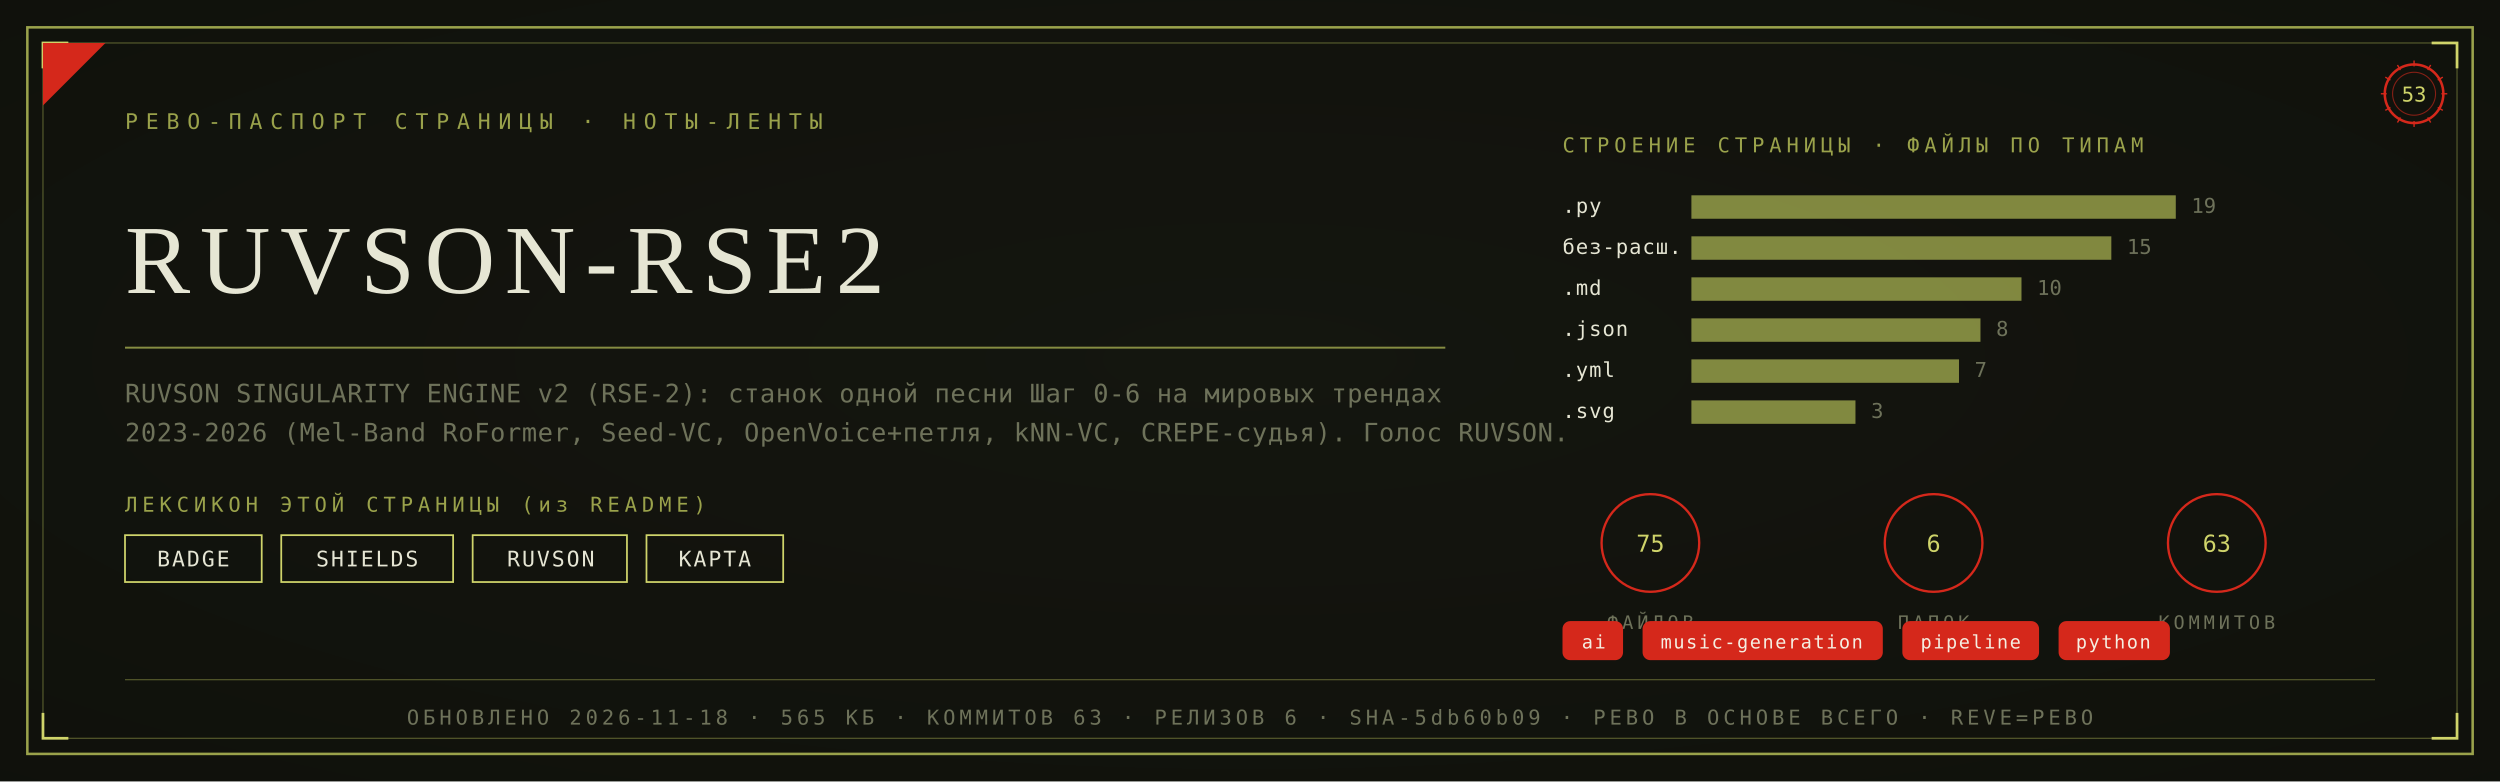
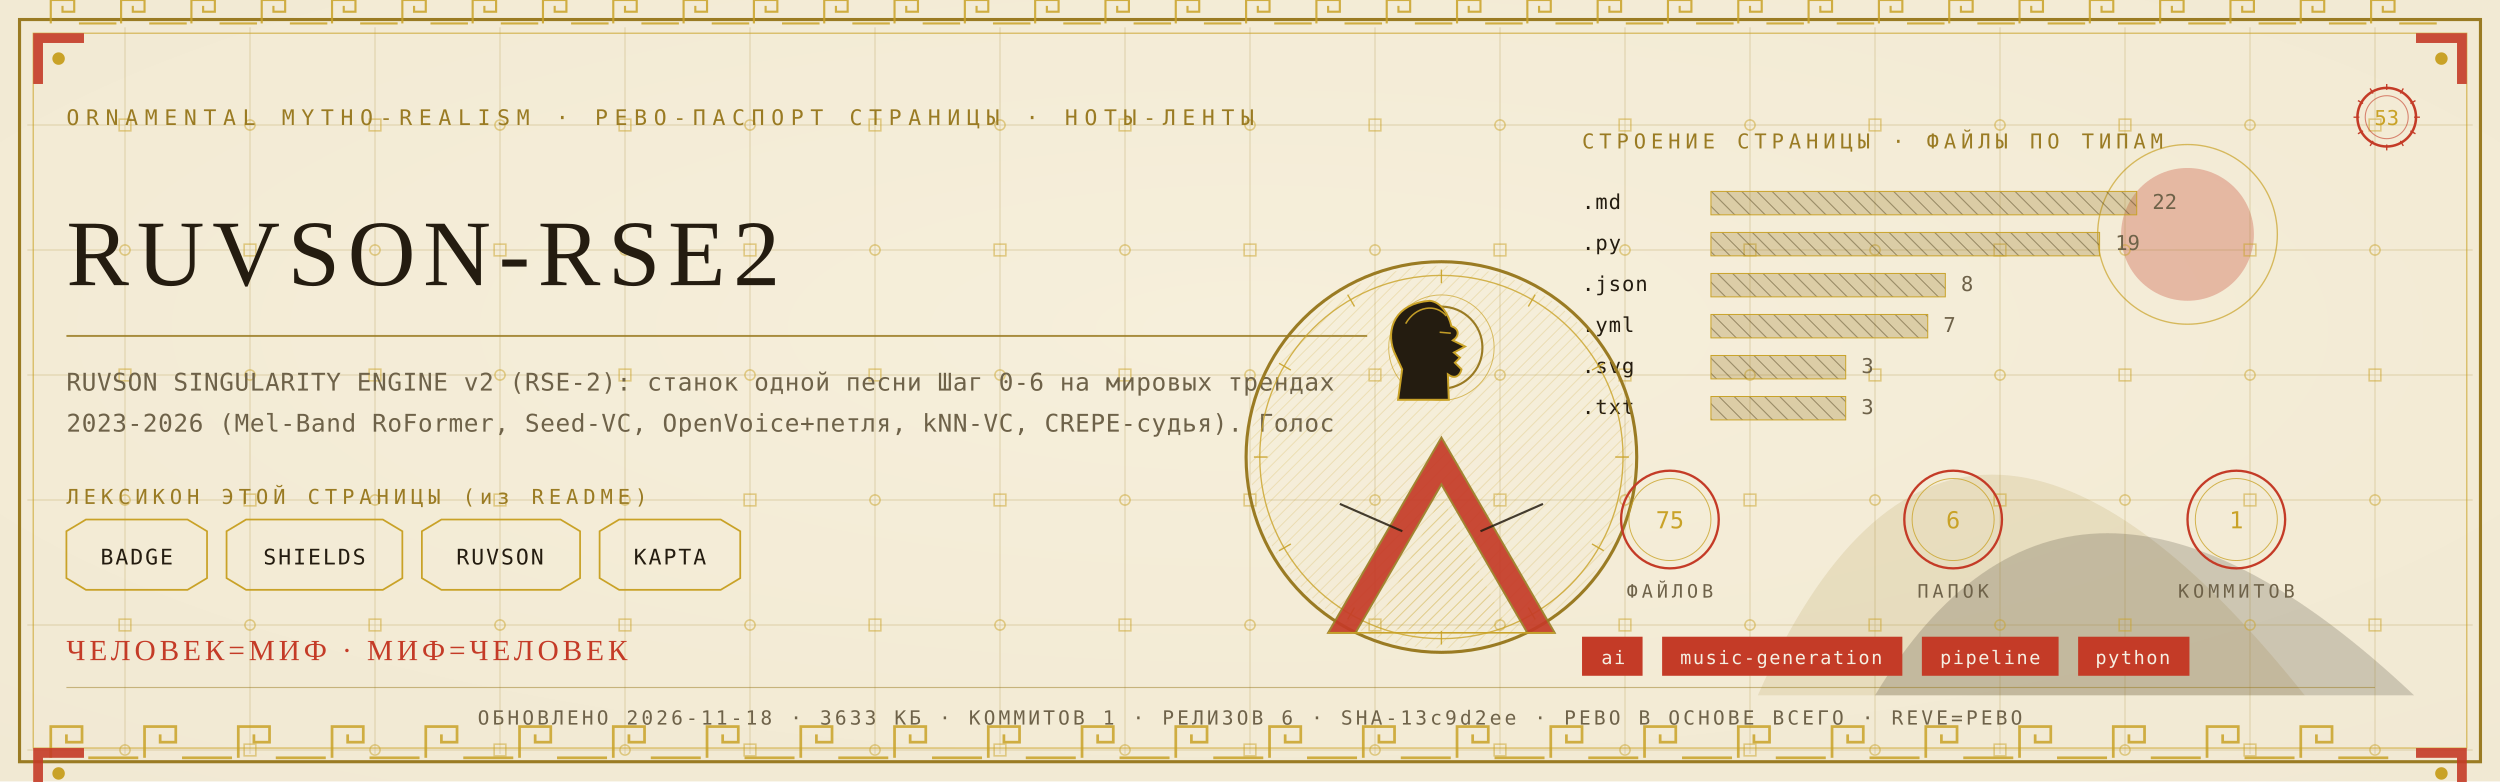
<svg xmlns="http://www.w3.org/2000/svg" viewBox="0 0 1280 400" width="1280" height="400">
  <defs>
-     <radialGradient id="rp53" cx="0.5" cy="0.46" r="1.05">
-       <stop offset="0" stop-color="#15170F" />
-       <stop offset="1" stop-color="#0D0E0A" />
+     <radialGradient id="rp53" cx="0.5" cy="0.42" r="1.1">
+       <stop offset="0" stop-color="#F6EFDC" />
+       <stop offset="1" stop-color="#EFE6CF" />
    </radialGradient>
+     <pattern id="hatchm" width="4.2" height="4.2" patternUnits="userSpaceOnUse" patternTransform="rotate(45)">
+       <rect width="4.2" height="4.2" fill="none" />
+       <line x1="0" y1="0" x2="0" y2="4.2" stroke="#C9A227" stroke-width="0.5" />
+     </pattern>
+     <pattern id="hatchv" width="5.5" height="5.5" patternUnits="userSpaceOnUse" patternTransform="rotate(-45)">
+       <rect width="5.5" height="5.5" fill="none" />
+       <line x1="0" y1="0" x2="0" y2="5.5" stroke="#241C10" stroke-width="0.5" />
+     </pattern>
  </defs>
-   <rect width="1280" height="400" fill="#0D0E0A" />
-   <rect width="1280" height="400" fill="url(#rp53)" opacity="0.92" />
-   <rect x="14" y="14" width="1252" height="372" fill="none" stroke="#9AA24B" stroke-width="1.3" />
-   <rect x="22" y="22" width="1236" height="356" fill="none" stroke="#9AA24B" stroke-width="0.55" opacity="0.55" />
-   <path d="M 22 35 L 22 22 L 35 22" fill="none" stroke="#CFD46A" stroke-width="1.4" />
-   <path d="M 1258 35 L 1258 22 L 1245 22" fill="none" stroke="#CFD46A" stroke-width="1.4" />
-   <path d="M 22 365 L 22 378 L 35 378" fill="none" stroke="#CFD46A" stroke-width="1.4" />
-   <path d="M 1258 365 L 1258 378 L 1245 378" fill="none" stroke="#CFD46A" stroke-width="1.4" />
-   <path d="M 22 54 L 22 22 L 54 22 Z" fill="#D5281B" />
-   <text x="64" y="66" font-family="'Cascadia Mono', ui-monospace, Consolas, monospace" font-size="11" fill="#9AA24B" letter-spacing="4">РЕВО-ПАСПОРТ СТРАНИЦЫ · НОТЫ-ЛЕНТЫ</text>
-   <g transform="translate(1236,48)">
-     <circle r="15" fill="none" stroke="#D5281B" stroke-width="1.3" />
-     <circle r="11" fill="none" stroke="#D5281B" stroke-width="0.55" opacity="0.6" />
-     <text y="4" text-anchor="middle" font-family="'Cascadia Mono', ui-monospace, Consolas, monospace" font-size="10.5" fill="#CFD46A">53</text>
-     <g stroke="#D5281B" stroke-width="0.7">
+   <rect width="1280" height="400" fill="#EFE6CF" />
+   <rect width="1280" height="400" fill="url(#rp53)" opacity="0.94" />
+   <path d="M 900 356 Q 1000 130 1180 356 Z" fill="#9A7B23" opacity="0.14" />
+   <path d="M 960 356 Q 1060 190 1236 356 Z" fill="#241C10" opacity="0.18" />
+   <circle cx="1120" cy="120" r="34" fill="#C43B27" opacity="0.30" />
+   <circle cx="1120" cy="120" r="46" fill="none" stroke="#C9A227" stroke-width="0.7" opacity="0.7" />
+   <g stroke="#9A7B23" stroke-width="0.45" opacity="0.30">
+     <line x1="64" y1="14" x2="64" y2="386" />
+     <line x1="128" y1="14" x2="128" y2="386" />
+     <line x1="192" y1="14" x2="192" y2="386" />
+     <line x1="256" y1="14" x2="256" y2="386" />
+     <line x1="320" y1="14" x2="320" y2="386" />
+     <line x1="384" y1="14" x2="384" y2="386" />
+     <line x1="448" y1="14" x2="448" y2="386" />
+     <line x1="512" y1="14" x2="512" y2="386" />
+     <line x1="576" y1="14" x2="576" y2="386" />
+     <line x1="640" y1="14" x2="640" y2="386" />
+     <line x1="704" y1="14" x2="704" y2="386" />
+     <line x1="768" y1="14" x2="768" y2="386" />
+     <line x1="832" y1="14" x2="832" y2="386" />
+     <line x1="896" y1="14" x2="896" y2="386" />
+     <line x1="960" y1="14" x2="960" y2="386" />
+     <line x1="1024" y1="14" x2="1024" y2="386" />
+     <line x1="1088" y1="14" x2="1088" y2="386" />
+     <line x1="1152" y1="14" x2="1152" y2="386" />
+     <line x1="1216" y1="14" x2="1216" y2="386" />
+     <line x1="14" y1="64" x2="1266" y2="64" />
+     <line x1="14" y1="128" x2="1266" y2="128" />
+     <line x1="14" y1="192" x2="1266" y2="192" />
+     <line x1="14" y1="256" x2="1266" y2="256" />
+     <line x1="14" y1="320" x2="1266" y2="320" />
+     <line x1="14" y1="384" x2="1266" y2="384" />
+   </g>
+   <g fill="none" stroke="#C9A227" stroke-width="0.8" opacity="0.5">
+     <rect x="61" y="61" width="6" height="6" />
+     <circle cx="64" cy="128" r="2.6" />
+     <rect x="61" y="189" width="6" height="6" />
+     <circle cx="64" cy="256" r="2.6" />
+     <rect x="61" y="317" width="6" height="6" />
+     <circle cx="64" cy="384" r="2.6" />
+     <circle cx="128" cy="64" r="2.6" />
+     <rect x="125" y="125" width="6" height="6" />
+     <circle cx="128" cy="192" r="2.6" />
+     <rect x="125" y="253" width="6" height="6" />
+     <circle cx="128" cy="320" r="2.6" />
+     <rect x="125" y="381" width="6" height="6" />
+     <rect x="189" y="61" width="6" height="6" />
+     <circle cx="192" cy="128" r="2.6" />
+     <rect x="189" y="189" width="6" height="6" />
+     <circle cx="192" cy="256" r="2.6" />
+     <rect x="189" y="317" width="6" height="6" />
+     <circle cx="192" cy="384" r="2.6" />
+     <circle cx="256" cy="64" r="2.6" />
+     <rect x="253" y="125" width="6" height="6" />
+     <circle cx="256" cy="192" r="2.6" />
+     <rect x="253" y="253" width="6" height="6" />
+     <circle cx="256" cy="320" r="2.6" />
+     <rect x="253" y="381" width="6" height="6" />
+     <rect x="317" y="61" width="6" height="6" />
+     <circle cx="320" cy="128" r="2.6" />
+     <rect x="317" y="189" width="6" height="6" />
+     <circle cx="320" cy="256" r="2.6" />
+     <rect x="317" y="317" width="6" height="6" />
+     <circle cx="320" cy="384" r="2.6" />
+     <circle cx="384" cy="64" r="2.6" />
+     <rect x="381" y="125" width="6" height="6" />
+     <circle cx="384" cy="192" r="2.6" />
+     <rect x="381" y="253" width="6" height="6" />
+     <circle cx="384" cy="320" r="2.6" />
+     <rect x="381" y="381" width="6" height="6" />
+     <rect x="445" y="61" width="6" height="6" />
+     <circle cx="448" cy="128" r="2.6" />
+     <rect x="445" y="189" width="6" height="6" />
+     <circle cx="448" cy="256" r="2.6" />
+     <rect x="445" y="317" width="6" height="6" />
+     <circle cx="448" cy="384" r="2.6" />
+     <circle cx="512" cy="64" r="2.6" />
+     <rect x="509" y="125" width="6" height="6" />
+     <circle cx="512" cy="192" r="2.6" />
+     <rect x="509" y="253" width="6" height="6" />
+     <circle cx="512" cy="320" r="2.6" />
+     <rect x="509" y="381" width="6" height="6" />
+     <rect x="573" y="61" width="6" height="6" />
+     <circle cx="576" cy="128" r="2.6" />
+     <rect x="573" y="189" width="6" height="6" />
+     <circle cx="576" cy="256" r="2.6" />
+     <rect x="573" y="317" width="6" height="6" />
+     <circle cx="576" cy="384" r="2.6" />
+     <circle cx="640" cy="64" r="2.6" />
+     <rect x="637" y="125" width="6" height="6" />
+     <circle cx="640" cy="192" r="2.6" />
+     <rect x="637" y="253" width="6" height="6" />
+     <circle cx="640" cy="320" r="2.6" />
+     <rect x="637" y="381" width="6" height="6" />
+     <rect x="701" y="61" width="6" height="6" />
+     <circle cx="704" cy="128" r="2.6" />
+     <rect x="701" y="189" width="6" height="6" />
+     <circle cx="704" cy="256" r="2.6" />
+     <rect x="701" y="317" width="6" height="6" />
+     <circle cx="704" cy="384" r="2.6" />
+     <circle cx="768" cy="64" r="2.6" />
+     <rect x="765" y="125" width="6" height="6" />
+     <circle cx="768" cy="192" r="2.6" />
+     <rect x="765" y="253" width="6" height="6" />
+     <circle cx="768" cy="320" r="2.6" />
+     <rect x="765" y="381" width="6" height="6" />
+     <rect x="829" y="61" width="6" height="6" />
+     <circle cx="832" cy="128" r="2.6" />
+     <rect x="829" y="189" width="6" height="6" />
+     <circle cx="832" cy="256" r="2.6" />
+     <rect x="829" y="317" width="6" height="6" />
+     <circle cx="832" cy="384" r="2.6" />
+     <circle cx="896" cy="64" r="2.6" />
+     <rect x="893" y="125" width="6" height="6" />
+     <circle cx="896" cy="192" r="2.6" />
+     <rect x="893" y="253" width="6" height="6" />
+     <circle cx="896" cy="320" r="2.6" />
+     <rect x="893" y="381" width="6" height="6" />
+     <rect x="957" y="61" width="6" height="6" />
+     <circle cx="960" cy="128" r="2.6" />
+     <rect x="957" y="189" width="6" height="6" />
+     <circle cx="960" cy="256" r="2.6" />
+     <rect x="957" y="317" width="6" height="6" />
+     <circle cx="960" cy="384" r="2.6" />
+     <circle cx="1024" cy="64" r="2.6" />
+     <rect x="1021" y="125" width="6" height="6" />
+     <circle cx="1024" cy="192" r="2.6" />
+     <rect x="1021" y="253" width="6" height="6" />
+     <circle cx="1024" cy="320" r="2.6" />
+     <rect x="1021" y="381" width="6" height="6" />
+     <rect x="1085" y="61" width="6" height="6" />
+     <circle cx="1088" cy="128" r="2.6" />
+     <rect x="1085" y="189" width="6" height="6" />
+     <circle cx="1088" cy="256" r="2.6" />
+     <rect x="1085" y="317" width="6" height="6" />
+     <circle cx="1088" cy="384" r="2.6" />
+     <circle cx="1152" cy="64" r="2.6" />
+     <rect x="1149" y="125" width="6" height="6" />
+     <circle cx="1152" cy="192" r="2.6" />
+     <rect x="1149" y="253" width="6" height="6" />
+     <circle cx="1152" cy="320" r="2.6" />
+     <rect x="1149" y="381" width="6" height="6" />
+     <rect x="1213" y="61" width="6" height="6" />
+     <circle cx="1216" cy="128" r="2.6" />
+     <rect x="1213" y="189" width="6" height="6" />
+     <circle cx="1216" cy="256" r="2.6" />
+     <rect x="1213" y="317" width="6" height="6" />
+     <circle cx="1216" cy="384" r="2.6" />
+   </g>
+   <rect x="10" y="10" width="1260" height="380" fill="none" stroke="#9A7B23" stroke-width="1.6" />
+   <rect x="17" y="17" width="1246" height="366" fill="none" stroke="#C9A227" stroke-width="0.6" opacity="0.75" />
+   <g fill="none" stroke="#C9A227" stroke-width="1.4" opacity="0.85">
+     <path d="M 26 388 L 26 372 L 42 372 L 42 380.0 L 34.0 380.0 L 34.0 376.0" />
+     <line x1="45.2" y1="388" x2="70.8" y2="388" />
+     <path d="M 74 388 L 74 372 L 90 372 L 90 380.0 L 82.0 380.0 L 82.0 376.0" />
+     <line x1="93.2" y1="388" x2="118.8" y2="388" />
+     <path d="M 122 388 L 122 372 L 138 372 L 138 380.0 L 130.0 380.0 L 130.0 376.0" />
+     <line x1="141.2" y1="388" x2="166.8" y2="388" />
+     <path d="M 170 388 L 170 372 L 186 372 L 186 380.0 L 178.0 380.0 L 178.0 376.0" />
+     <line x1="189.2" y1="388" x2="214.8" y2="388" />
+     <path d="M 218 388 L 218 372 L 234 372 L 234 380.0 L 226.0 380.0 L 226.0 376.0" />
+     <line x1="237.2" y1="388" x2="262.8" y2="388" />
+     <path d="M 266 388 L 266 372 L 282 372 L 282 380.0 L 274.0 380.0 L 274.0 376.0" />
+     <line x1="285.2" y1="388" x2="310.8" y2="388" />
+     <path d="M 314 388 L 314 372 L 330 372 L 330 380.0 L 322.0 380.0 L 322.0 376.0" />
+     <line x1="333.2" y1="388" x2="358.8" y2="388" />
+     <path d="M 362 388 L 362 372 L 378 372 L 378 380.0 L 370.0 380.0 L 370.0 376.0" />
+     <line x1="381.2" y1="388" x2="406.8" y2="388" />
+     <path d="M 410 388 L 410 372 L 426 372 L 426 380.0 L 418.0 380.0 L 418.0 376.0" />
+     <line x1="429.2" y1="388" x2="454.8" y2="388" />
+     <path d="M 458 388 L 458 372 L 474 372 L 474 380.0 L 466.0 380.0 L 466.0 376.0" />
+     <line x1="477.2" y1="388" x2="502.8" y2="388" />
+     <path d="M 506 388 L 506 372 L 522 372 L 522 380.0 L 514.0 380.0 L 514.0 376.0" />
+     <line x1="525.2" y1="388" x2="550.8" y2="388" />
+     <path d="M 554 388 L 554 372 L 570 372 L 570 380.0 L 562.0 380.0 L 562.0 376.0" />
+     <line x1="573.2" y1="388" x2="598.8" y2="388" />
+     <path d="M 602 388 L 602 372 L 618 372 L 618 380.0 L 610.0 380.0 L 610.0 376.0" />
+     <line x1="621.2" y1="388" x2="646.8" y2="388" />
+     <path d="M 650 388 L 650 372 L 666 372 L 666 380.0 L 658.0 380.0 L 658.0 376.0" />
+     <line x1="669.2" y1="388" x2="694.8" y2="388" />
+     <path d="M 698 388 L 698 372 L 714 372 L 714 380.0 L 706.0 380.0 L 706.0 376.0" />
+     <line x1="717.2" y1="388" x2="742.8" y2="388" />
+     <path d="M 746 388 L 746 372 L 762 372 L 762 380.0 L 754.0 380.0 L 754.0 376.0" />
+     <line x1="765.2" y1="388" x2="790.8" y2="388" />
+     <path d="M 794 388 L 794 372 L 810 372 L 810 380.0 L 802.0 380.0 L 802.0 376.0" />
+     <line x1="813.2" y1="388" x2="838.8" y2="388" />
+     <path d="M 842 388 L 842 372 L 858 372 L 858 380.0 L 850.0 380.0 L 850.0 376.0" />
+     <line x1="861.2" y1="388" x2="886.8" y2="388" />
+     <path d="M 890 388 L 890 372 L 906 372 L 906 380.0 L 898.0 380.0 L 898.0 376.0" />
+     <line x1="909.2" y1="388" x2="934.8" y2="388" />
+     <path d="M 938 388 L 938 372 L 954 372 L 954 380.0 L 946.0 380.0 L 946.0 376.0" />
+     <line x1="957.2" y1="388" x2="982.8" y2="388" />
+     <path d="M 986 388 L 986 372 L 1002 372 L 1002 380.0 L 994.0 380.0 L 994.0 376.0" />
+     <line x1="1005.2" y1="388" x2="1030.8" y2="388" />
+     <path d="M 1034 388 L 1034 372 L 1050 372 L 1050 380.0 L 1042.0 380.0 L 1042.0 376.0" />
+     <line x1="1053.2" y1="388" x2="1078.8" y2="388" />
+     <path d="M 1082 388 L 1082 372 L 1098 372 L 1098 380.0 L 1090.0 380.0 L 1090.0 376.0" />
+     <line x1="1101.2" y1="388" x2="1126.8" y2="388" />
+     <path d="M 1130 388 L 1130 372 L 1146 372 L 1146 380.0 L 1138.0 380.0 L 1138.0 376.0" />
+     <line x1="1149.2" y1="388" x2="1174.8" y2="388" />
+     <path d="M 1178 388 L 1178 372 L 1194 372 L 1194 380.0 L 1186.0 380.0 L 1186.0 376.0" />
+     <line x1="1197.2" y1="388" x2="1222.8" y2="388" />
+   </g>
+   <g fill="none" stroke="#C9A227" stroke-width="1.1" opacity="0.85">
+     <path d="M 26 12 L 26 0 L 38 0 L 38 6.0 L 32.0 6.0 L 32.0 3.0" />
+     <line x1="40.4" y1="12" x2="59.6" y2="12" />
+     <path d="M 62 12 L 62 0 L 74 0 L 74 6.0 L 68.0 6.0 L 68.0 3.0" />
+     <line x1="76.4" y1="12" x2="95.6" y2="12" />
+     <path d="M 98 12 L 98 0 L 110 0 L 110 6.0 L 104.0 6.0 L 104.0 3.0" />
+     <line x1="112.4" y1="12" x2="131.6" y2="12" />
+     <path d="M 134 12 L 134 0 L 146 0 L 146 6.0 L 140.0 6.0 L 140.0 3.0" />
+     <line x1="148.4" y1="12" x2="167.6" y2="12" />
+     <path d="M 170 12 L 170 0 L 182 0 L 182 6.0 L 176.0 6.0 L 176.0 3.0" />
+     <line x1="184.4" y1="12" x2="203.6" y2="12" />
+     <path d="M 206 12 L 206 0 L 218 0 L 218 6.0 L 212.0 6.0 L 212.0 3.0" />
+     <line x1="220.4" y1="12" x2="239.6" y2="12" />
+     <path d="M 242 12 L 242 0 L 254 0 L 254 6.0 L 248.0 6.0 L 248.0 3.0" />
+     <line x1="256.4" y1="12" x2="275.6" y2="12" />
+     <path d="M 278 12 L 278 0 L 290 0 L 290 6.0 L 284.0 6.0 L 284.0 3.0" />
+     <line x1="292.4" y1="12" x2="311.6" y2="12" />
+     <path d="M 314 12 L 314 0 L 326 0 L 326 6.0 L 320.0 6.0 L 320.0 3.0" />
+     <line x1="328.4" y1="12" x2="347.6" y2="12" />
+     <path d="M 350 12 L 350 0 L 362 0 L 362 6.0 L 356.0 6.0 L 356.0 3.0" />
+     <line x1="364.4" y1="12" x2="383.6" y2="12" />
+     <path d="M 386 12 L 386 0 L 398 0 L 398 6.0 L 392.0 6.0 L 392.0 3.0" />
+     <line x1="400.4" y1="12" x2="419.6" y2="12" />
+     <path d="M 422 12 L 422 0 L 434 0 L 434 6.0 L 428.0 6.0 L 428.0 3.0" />
+     <line x1="436.4" y1="12" x2="455.6" y2="12" />
+     <path d="M 458 12 L 458 0 L 470 0 L 470 6.0 L 464.0 6.0 L 464.0 3.0" />
+     <line x1="472.4" y1="12" x2="491.6" y2="12" />
+     <path d="M 494 12 L 494 0 L 506 0 L 506 6.0 L 500.0 6.0 L 500.0 3.0" />
+     <line x1="508.4" y1="12" x2="527.6" y2="12" />
+     <path d="M 530 12 L 530 0 L 542 0 L 542 6.0 L 536.0 6.0 L 536.0 3.0" />
+     <line x1="544.4" y1="12" x2="563.6" y2="12" />
+     <path d="M 566 12 L 566 0 L 578 0 L 578 6.0 L 572.0 6.0 L 572.0 3.0" />
+     <line x1="580.4" y1="12" x2="599.6" y2="12" />
+     <path d="M 602 12 L 602 0 L 614 0 L 614 6.0 L 608.0 6.0 L 608.0 3.0" />
+     <line x1="616.4" y1="12" x2="635.6" y2="12" />
+     <path d="M 638 12 L 638 0 L 650 0 L 650 6.0 L 644.0 6.0 L 644.0 3.0" />
+     <line x1="652.4" y1="12" x2="671.6" y2="12" />
+     <path d="M 674 12 L 674 0 L 686 0 L 686 6.0 L 680.0 6.0 L 680.0 3.0" />
+     <line x1="688.4" y1="12" x2="707.6" y2="12" />
+     <path d="M 710 12 L 710 0 L 722 0 L 722 6.0 L 716.0 6.0 L 716.0 3.0" />
+     <line x1="724.4" y1="12" x2="743.6" y2="12" />
+     <path d="M 746 12 L 746 0 L 758 0 L 758 6.0 L 752.0 6.0 L 752.0 3.0" />
+     <line x1="760.4" y1="12" x2="779.6" y2="12" />
+     <path d="M 782 12 L 782 0 L 794 0 L 794 6.0 L 788.0 6.0 L 788.0 3.0" />
+     <line x1="796.4" y1="12" x2="815.6" y2="12" />
+     <path d="M 818 12 L 818 0 L 830 0 L 830 6.0 L 824.0 6.0 L 824.0 3.0" />
+     <line x1="832.4" y1="12" x2="851.6" y2="12" />
+     <path d="M 854 12 L 854 0 L 866 0 L 866 6.0 L 860.0 6.0 L 860.0 3.0" />
+     <line x1="868.4" y1="12" x2="887.6" y2="12" />
+     <path d="M 890 12 L 890 0 L 902 0 L 902 6.0 L 896.0 6.0 L 896.0 3.0" />
+     <line x1="904.4" y1="12" x2="923.6" y2="12" />
+     <path d="M 926 12 L 926 0 L 938 0 L 938 6.0 L 932.0 6.0 L 932.0 3.0" />
+     <line x1="940.4" y1="12" x2="959.6" y2="12" />
+     <path d="M 962 12 L 962 0 L 974 0 L 974 6.0 L 968.0 6.0 L 968.0 3.0" />
+     <line x1="976.4" y1="12" x2="995.6" y2="12" />
+     <path d="M 998 12 L 998 0 L 1010 0 L 1010 6.0 L 1004.0 6.0 L 1004.0 3.0" />
+     <line x1="1012.4" y1="12" x2="1031.6" y2="12" />
+     <path d="M 1034 12 L 1034 0 L 1046 0 L 1046 6.0 L 1040.0 6.0 L 1040.0 3.0" />
+     <line x1="1048.4" y1="12" x2="1067.6" y2="12" />
+     <path d="M 1070 12 L 1070 0 L 1082 0 L 1082 6.0 L 1076.0 6.0 L 1076.0 3.0" />
+     <line x1="1084.4" y1="12" x2="1103.6" y2="12" />
+     <path d="M 1106 12 L 1106 0 L 1118 0 L 1118 6.0 L 1112.0 6.0 L 1112.0 3.0" />
+     <line x1="1120.4" y1="12" x2="1139.6" y2="12" />
+     <path d="M 1142 12 L 1142 0 L 1154 0 L 1154 6.0 L 1148.0 6.0 L 1148.0 3.0" />
+     <line x1="1156.4" y1="12" x2="1175.6" y2="12" />
+     <path d="M 1178 12 L 1178 0 L 1190 0 L 1190 6.0 L 1184.0 6.0 L 1184.0 3.0" />
+     <line x1="1192.4" y1="12" x2="1211.6" y2="12" />
+     <path d="M 1214 12 L 1214 0 L 1226 0 L 1226 6.0 L 1220.0 6.0 L 1220.0 3.0" />
+     <line x1="1228.4" y1="12" x2="1247.6" y2="12" />
+   </g>
+   <g transform="translate(17,17) scale(1,1)">
+     <path d="M 0 0 L 26 0 L 26 5 L 5 5 L 5 26 L 0 26 Z" fill="#C43B27" opacity="0.9" />
+     <circle cx="13" cy="13" r="3.2" fill="#C9A227" />
+   </g>
+   <g transform="translate(1263,17) scale(-1,1)">
+     <path d="M 0 0 L 26 0 L 26 5 L 5 5 L 5 26 L 0 26 Z" fill="#C43B27" opacity="0.9" />
+     <circle cx="13" cy="13" r="3.2" fill="#C9A227" />
+   </g>
+   <g transform="translate(17,383) scale(1,1)">
+     <path d="M 0 0 L 26 0 L 26 5 L 5 5 L 5 26 L 0 26 Z" fill="#C43B27" opacity="0.9" />
+     <circle cx="13" cy="13" r="3.2" fill="#C9A227" />
+   </g>
+   <g transform="translate(1263,383) scale(-1,1)">
+     <path d="M 0 0 L 26 0 L 26 5 L 5 5 L 5 26 L 0 26 Z" fill="#C43B27" opacity="0.9" />
+     <circle cx="13" cy="13" r="3.2" fill="#C9A227" />
+   </g>
+   <text x="34" y="64" font-family="'Cascadia Mono', ui-monospace, Consolas, monospace" font-size="11" fill="#9A7B23" letter-spacing="3.4">ORNAMENTAL MYTHO-REALISM · РЕВО-ПАСПОРТ СТРАНИЦЫ · НОТЫ-ЛЕНТЫ</text>
+   <g transform="translate(1222,60)">
+     <circle r="15" fill="none" stroke="#C43B27" stroke-width="1.3" />
+     <circle r="11" fill="none" stroke="#C43B27" stroke-width="0.55" opacity="0.6" />
+     <text y="4" text-anchor="middle" font-family="'Cascadia Mono', ui-monospace, Consolas, monospace" font-size="10.5" fill="#C9A227">53</text>
+     <g stroke="#C43B27" stroke-width="0.7">
      <line x1="0" y1="-17" x2="0" y2="-14" transform="rotate(0)" />
      <line x1="0" y1="-17" x2="0" y2="-14" transform="rotate(30)" />
      <line x1="0" y1="-17" x2="0" y2="-14" transform="rotate(60)" />
      <line x1="0" y1="-17" x2="0" y2="-14" transform="rotate(90)" />
      <line x1="0" y1="-17" x2="0" y2="-14" transform="rotate(120)" />
      <line x1="0" y1="-17" x2="0" y2="-14" transform="rotate(150)" />
      <line x1="0" y1="-17" x2="0" y2="-14" transform="rotate(180)" />
      <line x1="0" y1="-17" x2="0" y2="-14" transform="rotate(210)" />
      <line x1="0" y1="-17" x2="0" y2="-14" transform="rotate(240)" />
      <line x1="0" y1="-17" x2="0" y2="-14" transform="rotate(270)" />
      <line x1="0" y1="-17" x2="0" y2="-14" transform="rotate(300)" />
      <line x1="0" y1="-17" x2="0" y2="-14" transform="rotate(330)" />
    </g>
  </g>
-   <text x="64" y="150" font-family="Georgia, 'Times New Roman', serif" font-size="50.0" fill="#E6E6D4" letter-spacing="5">RUVSON-RSE2</text>
-   <line x1="64" y1="178" x2="740" y2="178" stroke="#9AA24B" stroke-width="1" opacity="0.85" />
-   <text x="64" y="206" font-family="'Cascadia Mono', ui-monospace, Consolas, monospace" font-size="13" fill="#6E725A" letter-spacing="0.3">RUVSON SINGULARITY ENGINE v2 (RSE-2): станок одной песни Шаг 0-6 на мировых трендах</text>
-   <text x="64" y="226" font-family="'Cascadia Mono', ui-monospace, Consolas, monospace" font-size="13" fill="#6E725A" letter-spacing="0.3">2023-2026 (Mel-Band RoFormer, Seed-VC, OpenVoice+петля, kNN-VC, CREPE-судья). Голос RUVSON.</text>
-   <text x="64" y="262" font-family="'Cascadia Mono', ui-monospace, Consolas, monospace" font-size="10.5" fill="#9AA24B" letter-spacing="2.5">ЛЕКСИКОН ЭТОЙ СТРАНИЦЫ (из README)</text>
-   <rect x="64" y="274" width="70" height="24" fill="none" stroke="#CFD46A" stroke-width="0.9" />
-   <text x="99" y="290" text-anchor="middle" font-family="'Cascadia Mono', ui-monospace, Consolas, monospace" font-size="11" fill="#E6E6D4" letter-spacing="1">BADGE</text>
-   <rect x="144" y="274" width="88" height="24" fill="none" stroke="#CFD46A" stroke-width="0.9" />
-   <text x="188" y="290" text-anchor="middle" font-family="'Cascadia Mono', ui-monospace, Consolas, monospace" font-size="11" fill="#E6E6D4" letter-spacing="1">SHIELDS</text>
-   <rect x="242" y="274" width="79" height="24" fill="none" stroke="#CFD46A" stroke-width="0.9" />
-   <text x="282" y="290" text-anchor="middle" font-family="'Cascadia Mono', ui-monospace, Consolas, monospace" font-size="11" fill="#E6E6D4" letter-spacing="1">RUVSON</text>
-   <rect x="331" y="274" width="70" height="24" fill="none" stroke="#CFD46A" stroke-width="0.9" />
-   <text x="366" y="290" text-anchor="middle" font-family="'Cascadia Mono', ui-monospace, Consolas, monospace" font-size="11" fill="#E6E6D4" letter-spacing="1">КАРТА</text>
-   <text x="800" y="78" font-family="'Cascadia Mono', ui-monospace, Consolas, monospace" font-size="10.5" fill="#9AA24B" letter-spacing="2.5">СТРОЕНИЕ СТРАНИЦЫ · ФАЙЛЫ ПО ТИПАМ</text>
-   <text x="800" y="109" font-family="'Cascadia Mono', ui-monospace, Consolas, monospace" font-size="10.5" fill="#E6E6D4" letter-spacing="0.5">.py</text>
-   <rect x="866" y="100" width="248" height="12" fill="#9AA24B" opacity="0.82" />
-   <text x="1122" y="109" font-family="'Cascadia Mono', ui-monospace, Consolas, monospace" font-size="10.5" fill="#6E725A">19</text>
-   <text x="800" y="130" font-family="'Cascadia Mono', ui-monospace, Consolas, monospace" font-size="10.5" fill="#E6E6D4" letter-spacing="0.5">без-расш.</text>
-   <rect x="866" y="121" width="215" height="12" fill="#9AA24B" opacity="0.82" />
-   <text x="1089" y="130" font-family="'Cascadia Mono', ui-monospace, Consolas, monospace" font-size="10.5" fill="#6E725A">15</text>
-   <text x="800" y="151" font-family="'Cascadia Mono', ui-monospace, Consolas, monospace" font-size="10.5" fill="#E6E6D4" letter-spacing="0.5">.md</text>
-   <rect x="866" y="142" width="169" height="12" fill="#9AA24B" opacity="0.82" />
-   <text x="1043" y="151" font-family="'Cascadia Mono', ui-monospace, Consolas, monospace" font-size="10.5" fill="#6E725A">10</text>
-   <text x="800" y="172" font-family="'Cascadia Mono', ui-monospace, Consolas, monospace" font-size="10.5" fill="#E6E6D4" letter-spacing="0.5">.json</text>
-   <rect x="866" y="163" width="148" height="12" fill="#9AA24B" opacity="0.82" />
-   <text x="1022" y="172" font-family="'Cascadia Mono', ui-monospace, Consolas, monospace" font-size="10.5" fill="#6E725A">8</text>
-   <text x="800" y="193" font-family="'Cascadia Mono', ui-monospace, Consolas, monospace" font-size="10.5" fill="#E6E6D4" letter-spacing="0.5">.yml</text>
-   <rect x="866" y="184" width="137" height="12" fill="#9AA24B" opacity="0.82" />
-   <text x="1011" y="193" font-family="'Cascadia Mono', ui-monospace, Consolas, monospace" font-size="10.5" fill="#6E725A">7</text>
-   <text x="800" y="214" font-family="'Cascadia Mono', ui-monospace, Consolas, monospace" font-size="10.5" fill="#E6E6D4" letter-spacing="0.5">.svg</text>
-   <rect x="866" y="205" width="84" height="12" fill="#9AA24B" opacity="0.82" />
-   <text x="958" y="214" font-family="'Cascadia Mono', ui-monospace, Consolas, monospace" font-size="10.5" fill="#6E725A">3</text>
-   <g transform="translate(845,278)">
-     <circle r="25" fill="none" stroke="#D5281B" stroke-width="1.2" />
-     <text y="4.5" text-anchor="middle" font-family="'Cascadia Mono', ui-monospace, Consolas, monospace" font-size="12" fill="#CFD46A">75</text>
-     <text y="44" text-anchor="middle" font-family="'Cascadia Mono', ui-monospace, Consolas, monospace" font-size="9.5" fill="#6E725A" letter-spacing="2">ФАЙЛОВ</text>
-   </g>
-   <g transform="translate(990,278)">
-     <circle r="25" fill="none" stroke="#D5281B" stroke-width="1.2" />
-     <text y="4.5" text-anchor="middle" font-family="'Cascadia Mono', ui-monospace, Consolas, monospace" font-size="12" fill="#CFD46A">6</text>
-     <text y="44" text-anchor="middle" font-family="'Cascadia Mono', ui-monospace, Consolas, monospace" font-size="9.5" fill="#6E725A" letter-spacing="2">ПАПОК</text>
-   </g>
-   <g transform="translate(1135,278)">
-     <circle r="25" fill="none" stroke="#D5281B" stroke-width="1.2" />
-     <text y="4.5" text-anchor="middle" font-family="'Cascadia Mono', ui-monospace, Consolas, monospace" font-size="12" fill="#CFD46A">63</text>
-     <text y="44" text-anchor="middle" font-family="'Cascadia Mono', ui-monospace, Consolas, monospace" font-size="9.5" fill="#6E725A" letter-spacing="2">КОММИТОВ</text>
-   </g>
-   <rect x="800" y="318" rx="4" width="31" height="20" fill="#D5281B" />
-   <text x="816" y="332" text-anchor="middle" font-family="'Cascadia Mono', ui-monospace, Consolas, monospace" font-size="9.5" fill="#F5EFE2" letter-spacing="0.8">ai</text>
-   <rect x="841" y="318" rx="4" width="123" height="20" fill="#D5281B" />
-   <text x="902" y="332" text-anchor="middle" font-family="'Cascadia Mono', ui-monospace, Consolas, monospace" font-size="9.5" fill="#F5EFE2" letter-spacing="0.8">music-generation</text>
-   <rect x="974" y="318" rx="4" width="70" height="20" fill="#D5281B" />
-   <text x="1009" y="332" text-anchor="middle" font-family="'Cascadia Mono', ui-monospace, Consolas, monospace" font-size="9.5" fill="#F5EFE2" letter-spacing="0.8">pipeline</text>
-   <rect x="1054" y="318" rx="4" width="57" height="20" fill="#D5281B" />
-   <text x="1082" y="332" text-anchor="middle" font-family="'Cascadia Mono', ui-monospace, Consolas, monospace" font-size="9.5" fill="#F5EFE2" letter-spacing="0.8">python</text>
-   <line x1="64" y1="348" x2="1216" y2="348" stroke="#9AA24B" stroke-width="0.6" opacity="0.5" />
-   <text x="640" y="371" text-anchor="middle" font-family="'Cascadia Mono', ui-monospace, Consolas, monospace" font-size="10.5" fill="#6E725A" letter-spacing="2">ОБНОВЛЕНО 2026-11-18 · 565 КБ · КОММИТОВ 63 · РЕЛИЗОВ 6 · SHA-5db60b09 · РЕВО В ОСНОВЕ ВСЕГО · REVE=РЕВО</text>
+   <text x="34" y="146" font-family="Georgia, 'Times New Roman', serif" font-size="48.0" fill="#241C10" letter-spacing="4">RUVSON-RSE2</text>
+   <line x1="34" y1="172" x2="700" y2="172" stroke="#9A7B23" stroke-width="1" opacity="0.85" />
+   <text x="34" y="200" font-family="'Cascadia Mono', ui-monospace, Consolas, monospace" font-size="12.5" fill="#6E6249" letter-spacing="0.3">RUVSON SINGULARITY ENGINE v2 (RSE-2): станок одной песни Шаг 0-6 на мировых трендах</text>
+   <text x="34" y="221" font-family="'Cascadia Mono', ui-monospace, Consolas, monospace" font-size="12.5" fill="#6E6249" letter-spacing="0.3">2023-2026 (Mel-Band RoFormer, Seed-VC, OpenVoice+петля, kNN-VC, CREPE-судья). Голос</text>
+   <text x="34" y="258" font-family="'Cascadia Mono', ui-monospace, Consolas, monospace" font-size="10.5" fill="#9A7B23" letter-spacing="2.5">ЛЕКСИКОН ЭТОЙ СТРАНИЦЫ (из README)</text>
+   <path d="M 34 272 L 44 266 L 96 266 L 106 272 L 106 296 L 96 302 L 44 302 L 34 296 Z" fill="none" stroke="#C9A227" stroke-width="0.9" />
+   <text x="70" y="289" text-anchor="middle" font-family="'Cascadia Mono', ui-monospace, Consolas, monospace" font-size="11" fill="#241C10" letter-spacing="1">BADGE</text>
+   <path d="M 116 272 L 126 266 L 196 266 L 206 272 L 206 296 L 196 302 L 126 302 L 116 296 Z" fill="none" stroke="#C9A227" stroke-width="0.9" />
+   <text x="161" y="289" text-anchor="middle" font-family="'Cascadia Mono', ui-monospace, Consolas, monospace" font-size="11" fill="#241C10" letter-spacing="1">SHIELDS</text>
+   <path d="M 216 272 L 226 266 L 287 266 L 297 272 L 297 296 L 287 302 L 226 302 L 216 296 Z" fill="none" stroke="#C9A227" stroke-width="0.9" />
+   <text x="256" y="289" text-anchor="middle" font-family="'Cascadia Mono', ui-monospace, Consolas, monospace" font-size="11" fill="#241C10" letter-spacing="1">RUVSON</text>
+   <path d="M 307 272 L 317 266 L 369 266 L 379 272 L 379 296 L 369 302 L 317 302 L 307 296 Z" fill="none" stroke="#C9A227" stroke-width="0.9" />
+   <text x="343" y="289" text-anchor="middle" font-family="'Cascadia Mono', ui-monospace, Consolas, monospace" font-size="11" fill="#241C10" letter-spacing="1">КАРТА</text>
+   <text x="810" y="76" font-family="'Cascadia Mono', ui-monospace, Consolas, monospace" font-size="10.5" fill="#9A7B23" letter-spacing="2.5">СТРОЕНИЕ СТРАНИЦЫ · ФАЙЛЫ ПО ТИПАМ</text>
+   <text x="810" y="107" font-family="'Cascadia Mono', ui-monospace, Consolas, monospace" font-size="10.5" fill="#241C10" letter-spacing="0.5">.md</text>
+   <rect x="876" y="98" width="218" height="12" fill="url(#hatchv)" opacity="0.9" />
+   <rect x="876" y="98" width="218" height="12" fill="#9A7B23" opacity="0.28" />
+   <rect x="876" y="98" width="218" height="12" fill="none" stroke="#C9A227" stroke-width="0.5" />
+   <text x="1102" y="107" font-family="'Cascadia Mono', ui-monospace, Consolas, monospace" font-size="10.5" fill="#6E6249">22</text>
+   <text x="810" y="128" font-family="'Cascadia Mono', ui-monospace, Consolas, monospace" font-size="10.5" fill="#241C10" letter-spacing="0.5">.py</text>
+   <rect x="876" y="119" width="199" height="12" fill="url(#hatchv)" opacity="0.9" />
+   <rect x="876" y="119" width="199" height="12" fill="#9A7B23" opacity="0.28" />
+   <rect x="876" y="119" width="199" height="12" fill="none" stroke="#C9A227" stroke-width="0.5" />
+   <text x="1083" y="128" font-family="'Cascadia Mono', ui-monospace, Consolas, monospace" font-size="10.5" fill="#6E6249">19</text>
+   <text x="810" y="149" font-family="'Cascadia Mono', ui-monospace, Consolas, monospace" font-size="10.5" fill="#241C10" letter-spacing="0.5">.json</text>
+   <rect x="876" y="140" width="120" height="12" fill="url(#hatchv)" opacity="0.9" />
+   <rect x="876" y="140" width="120" height="12" fill="#9A7B23" opacity="0.28" />
+   <rect x="876" y="140" width="120" height="12" fill="none" stroke="#C9A227" stroke-width="0.5" />
+   <text x="1004" y="149" font-family="'Cascadia Mono', ui-monospace, Consolas, monospace" font-size="10.5" fill="#6E6249">8</text>
+   <text x="810" y="170" font-family="'Cascadia Mono', ui-monospace, Consolas, monospace" font-size="10.5" fill="#241C10" letter-spacing="0.5">.yml</text>
+   <rect x="876" y="161" width="111" height="12" fill="url(#hatchv)" opacity="0.9" />
+   <rect x="876" y="161" width="111" height="12" fill="#9A7B23" opacity="0.28" />
+   <rect x="876" y="161" width="111" height="12" fill="none" stroke="#C9A227" stroke-width="0.5" />
+   <text x="995" y="170" font-family="'Cascadia Mono', ui-monospace, Consolas, monospace" font-size="10.5" fill="#6E6249">7</text>
+   <text x="810" y="191" font-family="'Cascadia Mono', ui-monospace, Consolas, monospace" font-size="10.5" fill="#241C10" letter-spacing="0.5">.svg</text>
+   <rect x="876" y="182" width="69" height="12" fill="url(#hatchv)" opacity="0.9" />
+   <rect x="876" y="182" width="69" height="12" fill="#9A7B23" opacity="0.28" />
+   <rect x="876" y="182" width="69" height="12" fill="none" stroke="#C9A227" stroke-width="0.5" />
+   <text x="953" y="191" font-family="'Cascadia Mono', ui-monospace, Consolas, monospace" font-size="10.5" fill="#6E6249">3</text>
+   <text x="810" y="212" font-family="'Cascadia Mono', ui-monospace, Consolas, monospace" font-size="10.5" fill="#241C10" letter-spacing="0.5">.txt</text>
+   <rect x="876" y="203" width="69" height="12" fill="url(#hatchv)" opacity="0.9" />
+   <rect x="876" y="203" width="69" height="12" fill="#9A7B23" opacity="0.28" />
+   <rect x="876" y="203" width="69" height="12" fill="none" stroke="#C9A227" stroke-width="0.5" />
+   <text x="953" y="212" font-family="'Cascadia Mono', ui-monospace, Consolas, monospace" font-size="10.5" fill="#6E6249">3</text>
+   <g transform="translate(738,234)">
+     <circle r="100" fill="none" stroke="#9A7B23" stroke-width="1.6" />
+     <circle r="93" fill="none" stroke="#C9A227" stroke-width="0.7" opacity="0.8" />
+     <circle r="98" fill="url(#hatchm)" opacity="0.4" />
+     <g stroke="#C9A227" stroke-width="0.7" opacity="0.9">
+       <line x1="0" y1="-96" x2="0" y2="-89" transform="rotate(0)" />
+       <line x1="0" y1="-96" x2="0" y2="-89" transform="rotate(30)" />
+       <line x1="0" y1="-96" x2="0" y2="-89" transform="rotate(60)" />
+       <line x1="0" y1="-96" x2="0" y2="-89" transform="rotate(90)" />
+       <line x1="0" y1="-96" x2="0" y2="-89" transform="rotate(120)" />
+       <line x1="0" y1="-96" x2="0" y2="-89" transform="rotate(150)" />
+       <line x1="0" y1="-96" x2="0" y2="-89" transform="rotate(180)" />
+       <line x1="0" y1="-96" x2="0" y2="-89" transform="rotate(210)" />
+       <line x1="0" y1="-96" x2="0" y2="-89" transform="rotate(240)" />
+       <line x1="0" y1="-96" x2="0" y2="-89" transform="rotate(270)" />
+       <line x1="0" y1="-96" x2="0" y2="-89" transform="rotate(300)" />
+       <line x1="0" y1="-96" x2="0" y2="-89" transform="rotate(330)" />
+     </g>
+     <circle cy="-56" r="21" fill="none" stroke="#9A7B23" stroke-width="1.1" />
+     <circle cy="-56" r="27" fill="none" stroke="#C9A227" stroke-width="0.5" opacity="0.7" />
+     <path d="M -6.0 -80.0 C -23.5 -78.7 -28.7 -65.7 -24.3 -54.0 L -20.1 -44.9 L -22.2 -29.3 L 3.8 -29.3 L 3.3 -42.3 C 6.9 -39.7 9.5 -41.5 10.3 -44.9 L 6.9 -48.3 L 9.5 -50.9 L 6.4 -53.5 L 12.1 -56.6 L 5.9 -59.7 C 9.5 -62.3 9.0 -65.7 5.1 -67.0 C 3.8 -72.7 -0.1 -79.5 -6.0 -80.0 Z" fill="#241C10" stroke="#C9A227" stroke-width="1.0" />
+     <g fill="none" stroke="#C9A227" stroke-width="0.8" opacity="0.95">
+       <path d="M -18.3 -68.3 C -13.1 -77.4 -2.7 -78.7 2.5 -72.2" />
+       <path d="M -0.9 -63.9 L 4.8 -63.4" />
+     </g>
+     <path d="M -58.0 90.0 L 0 -10.0 L 58.0 90.0 L 44.0 90.0 L 0 14.0 L -44.0 90.0 Z" fill="#C43B27" opacity="0.92" stroke="#9A7B23" stroke-width="1.0" />
+     <path d="M -34.0 88.0 L 0 20.0 L 34.0 88.0" fill="url(#hatchm)" opacity="0.5" stroke="none" />
+     <path d="M -58.0 90.0 L 58.0 90.0" fill="none" stroke="#C9A227" stroke-width="0.8" />
+     <path d="M -52.0 24.0 L -20.0 38.0" fill="none" stroke="#241C10" stroke-width="1.1" opacity="0.85" />
+     <path d="M 52.0 24.0 L 20.0 38.0" fill="none" stroke="#241C10" stroke-width="1.1" opacity="0.85" />
+   </g>
+   <g transform="translate(855,266)">
+     <circle r="25" fill="none" stroke="#C43B27" stroke-width="1.2" />
+     <circle r="21" fill="none" stroke="#C9A227" stroke-width="0.5" opacity="0.8" />
+     <text y="4.5" text-anchor="middle" font-family="'Cascadia Mono', ui-monospace, Consolas, monospace" font-size="12" fill="#C9A227">75</text>
+     <text y="40" text-anchor="middle" font-family="'Cascadia Mono', ui-monospace, Consolas, monospace" font-size="9.5" fill="#6E6249" letter-spacing="2">ФАЙЛОВ</text>
+   </g>
+   <g transform="translate(1000,266)">
+     <circle r="25" fill="none" stroke="#C43B27" stroke-width="1.2" />
+     <circle r="21" fill="none" stroke="#C9A227" stroke-width="0.5" opacity="0.8" />
+     <text y="4.5" text-anchor="middle" font-family="'Cascadia Mono', ui-monospace, Consolas, monospace" font-size="12" fill="#C9A227">6</text>
+     <text y="40" text-anchor="middle" font-family="'Cascadia Mono', ui-monospace, Consolas, monospace" font-size="9.5" fill="#6E6249" letter-spacing="2">ПАПОК</text>
+   </g>
+   <g transform="translate(1145,266)">
+     <circle r="25" fill="none" stroke="#C43B27" stroke-width="1.2" />
+     <circle r="21" fill="none" stroke="#C9A227" stroke-width="0.5" opacity="0.8" />
+     <text y="4.5" text-anchor="middle" font-family="'Cascadia Mono', ui-monospace, Consolas, monospace" font-size="12" fill="#C9A227">1</text>
+     <text y="40" text-anchor="middle" font-family="'Cascadia Mono', ui-monospace, Consolas, monospace" font-size="9.5" fill="#6E6249" letter-spacing="2">КОММИТОВ</text>
+   </g>
+   <rect x="810" y="326" rx="0" width="31" height="20" fill="#C43B27" />
+   <text x="826" y="340" text-anchor="middle" font-family="'Cascadia Mono', ui-monospace, Consolas, monospace" font-size="9.5" fill="#F5EFE2" letter-spacing="0.8">ai</text>
+   <rect x="851" y="326" rx="0" width="123" height="20" fill="#C43B27" />
+   <text x="912" y="340" text-anchor="middle" font-family="'Cascadia Mono', ui-monospace, Consolas, monospace" font-size="9.5" fill="#F5EFE2" letter-spacing="0.8">music-generation</text>
+   <rect x="984" y="326" rx="0" width="70" height="20" fill="#C43B27" />
+   <text x="1019" y="340" text-anchor="middle" font-family="'Cascadia Mono', ui-monospace, Consolas, monospace" font-size="9.5" fill="#F5EFE2" letter-spacing="0.8">pipeline</text>
+   <rect x="1064" y="326" rx="0" width="57" height="20" fill="#C43B27" />
+   <text x="1092" y="340" text-anchor="middle" font-family="'Cascadia Mono', ui-monospace, Consolas, monospace" font-size="9.5" fill="#F5EFE2" letter-spacing="0.8">python</text>
+   <text x="34" y="338" font-family="Georgia, 'Times New Roman', serif" font-size="15" fill="#C43B27" letter-spacing="2">ЧЕЛОВЕК=МИФ · МИФ=ЧЕЛОВЕК</text>
+   <line x1="34" y1="352" x2="1216" y2="352" stroke="#9A7B23" stroke-width="0.6" opacity="0.5" />
+   <text x="640" y="371" text-anchor="middle" font-family="'Cascadia Mono', ui-monospace, Consolas, monospace" font-size="10" fill="#6E6249" letter-spacing="1.6">ОБНОВЛЕНО 2026-11-18 · 3633 КБ · КОММИТОВ 1 · РЕЛИЗОВ 6 · SHA-13c9d2ee · РЕВО В ОСНОВЕ ВСЕГО · REVE=РЕВО</text>
</svg>
